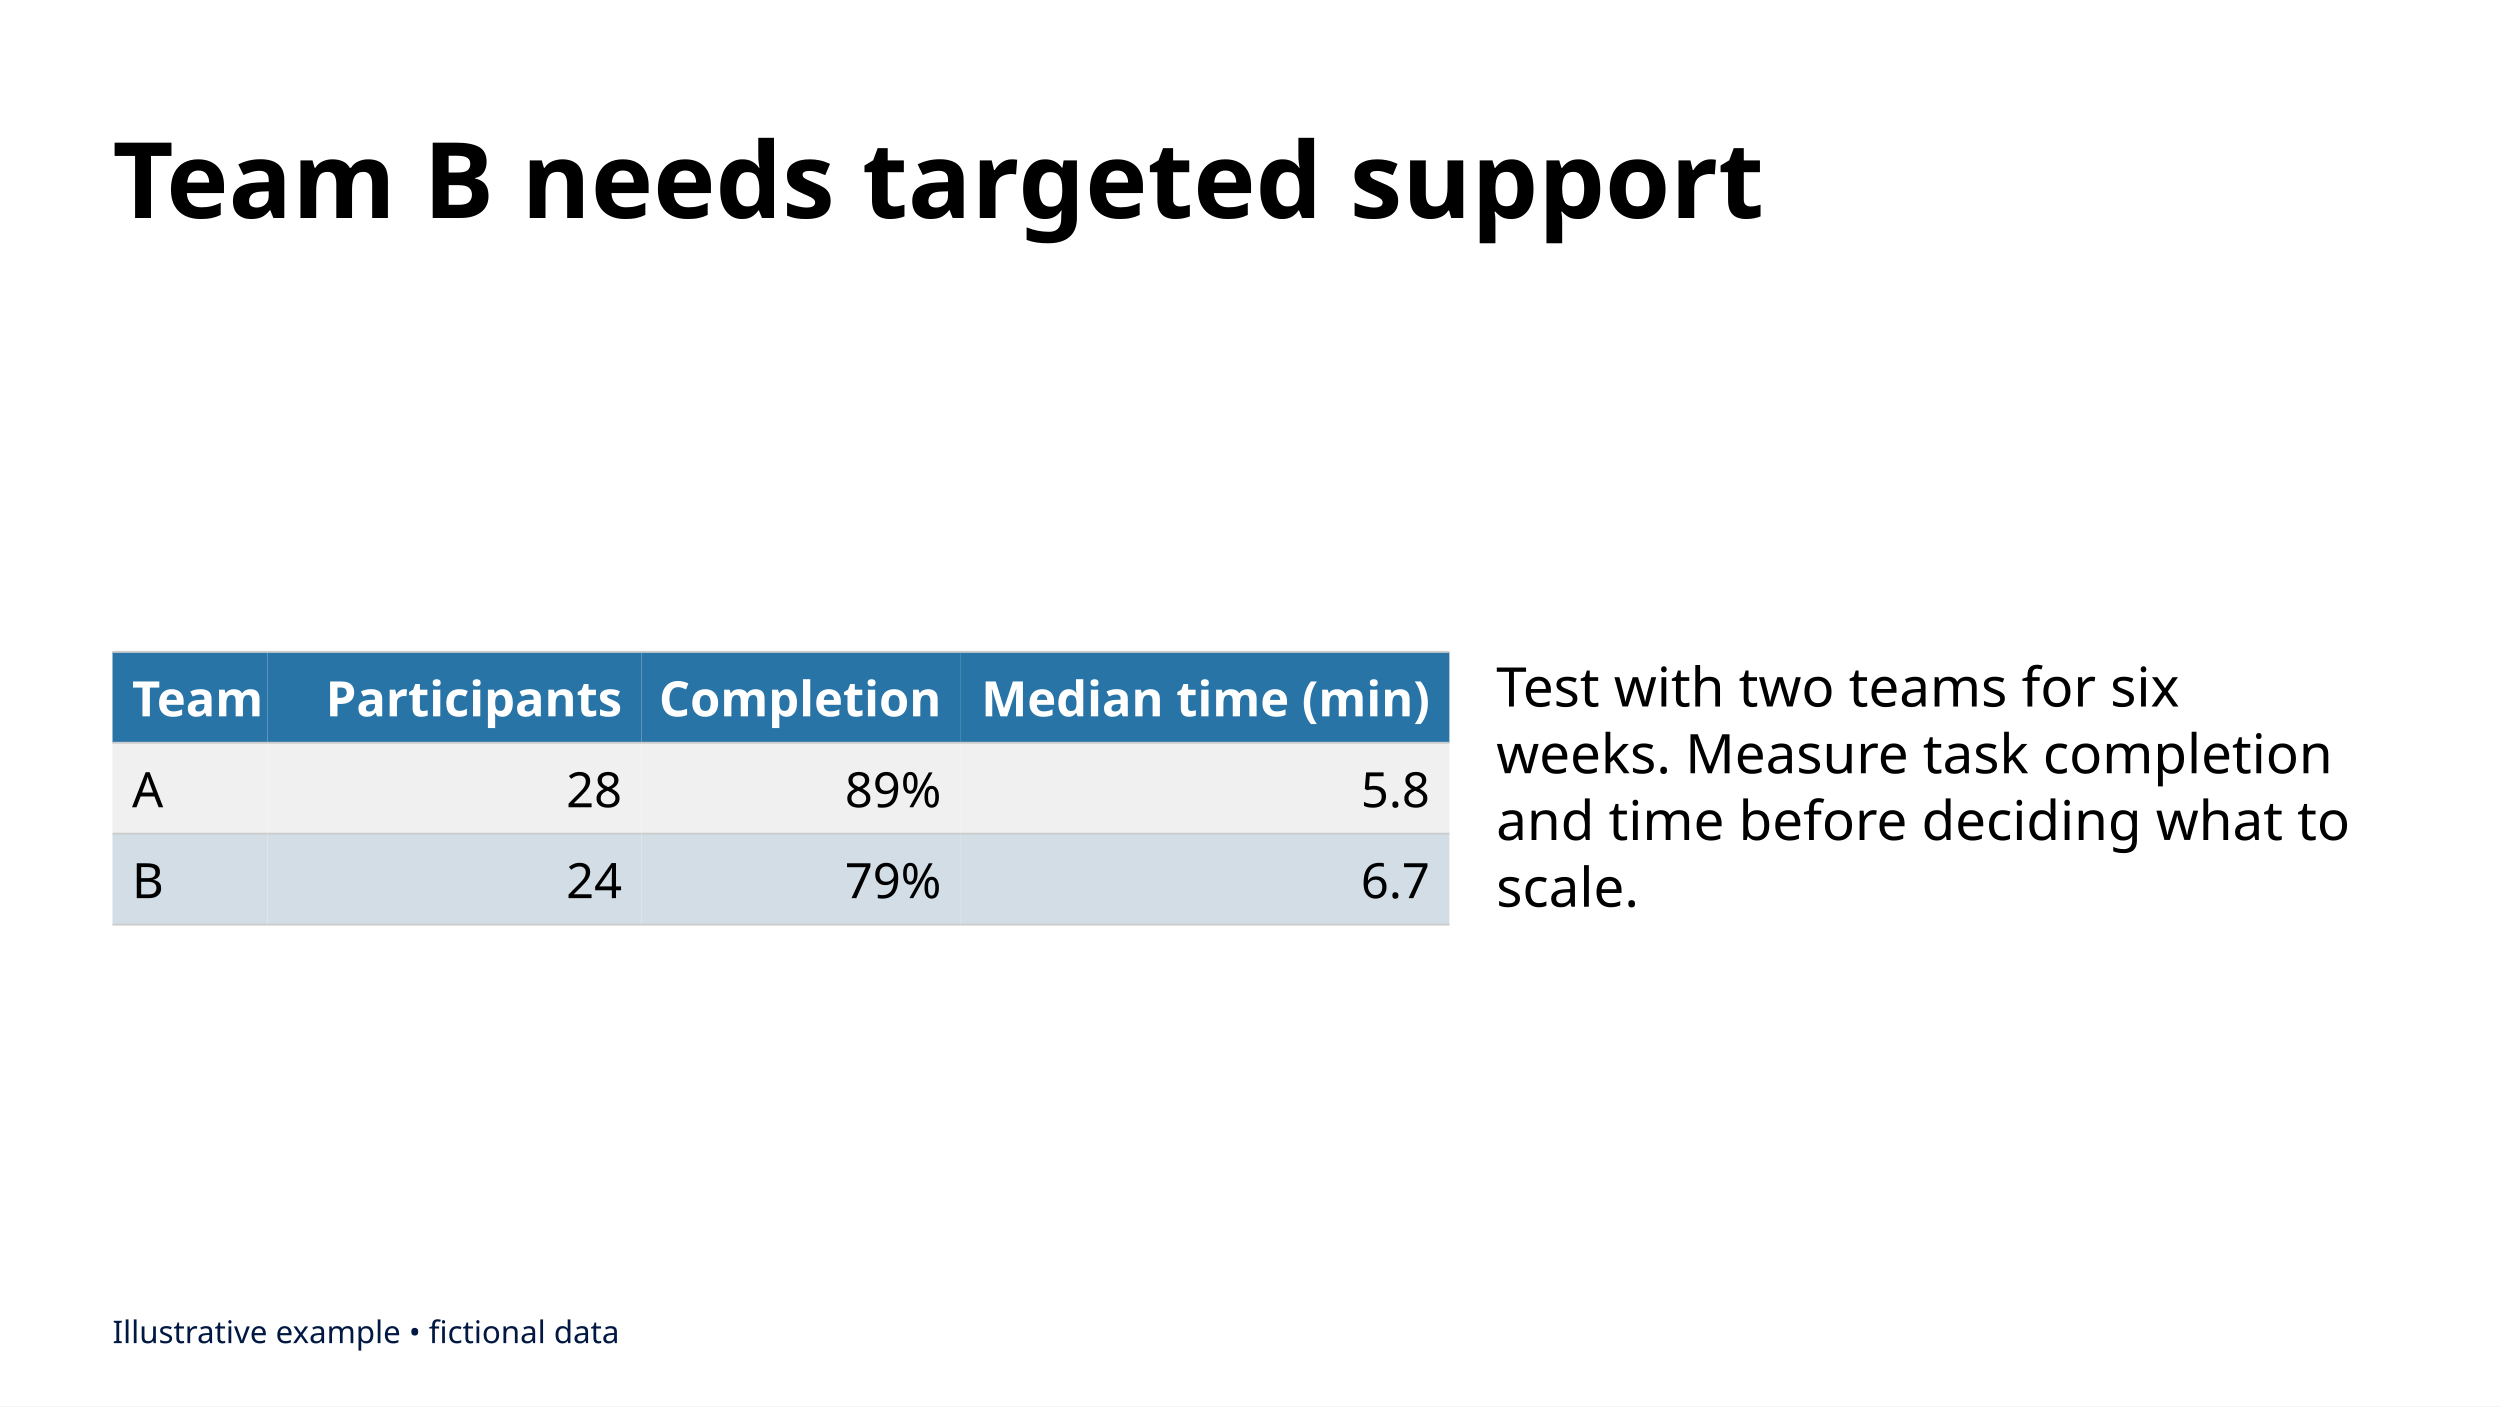
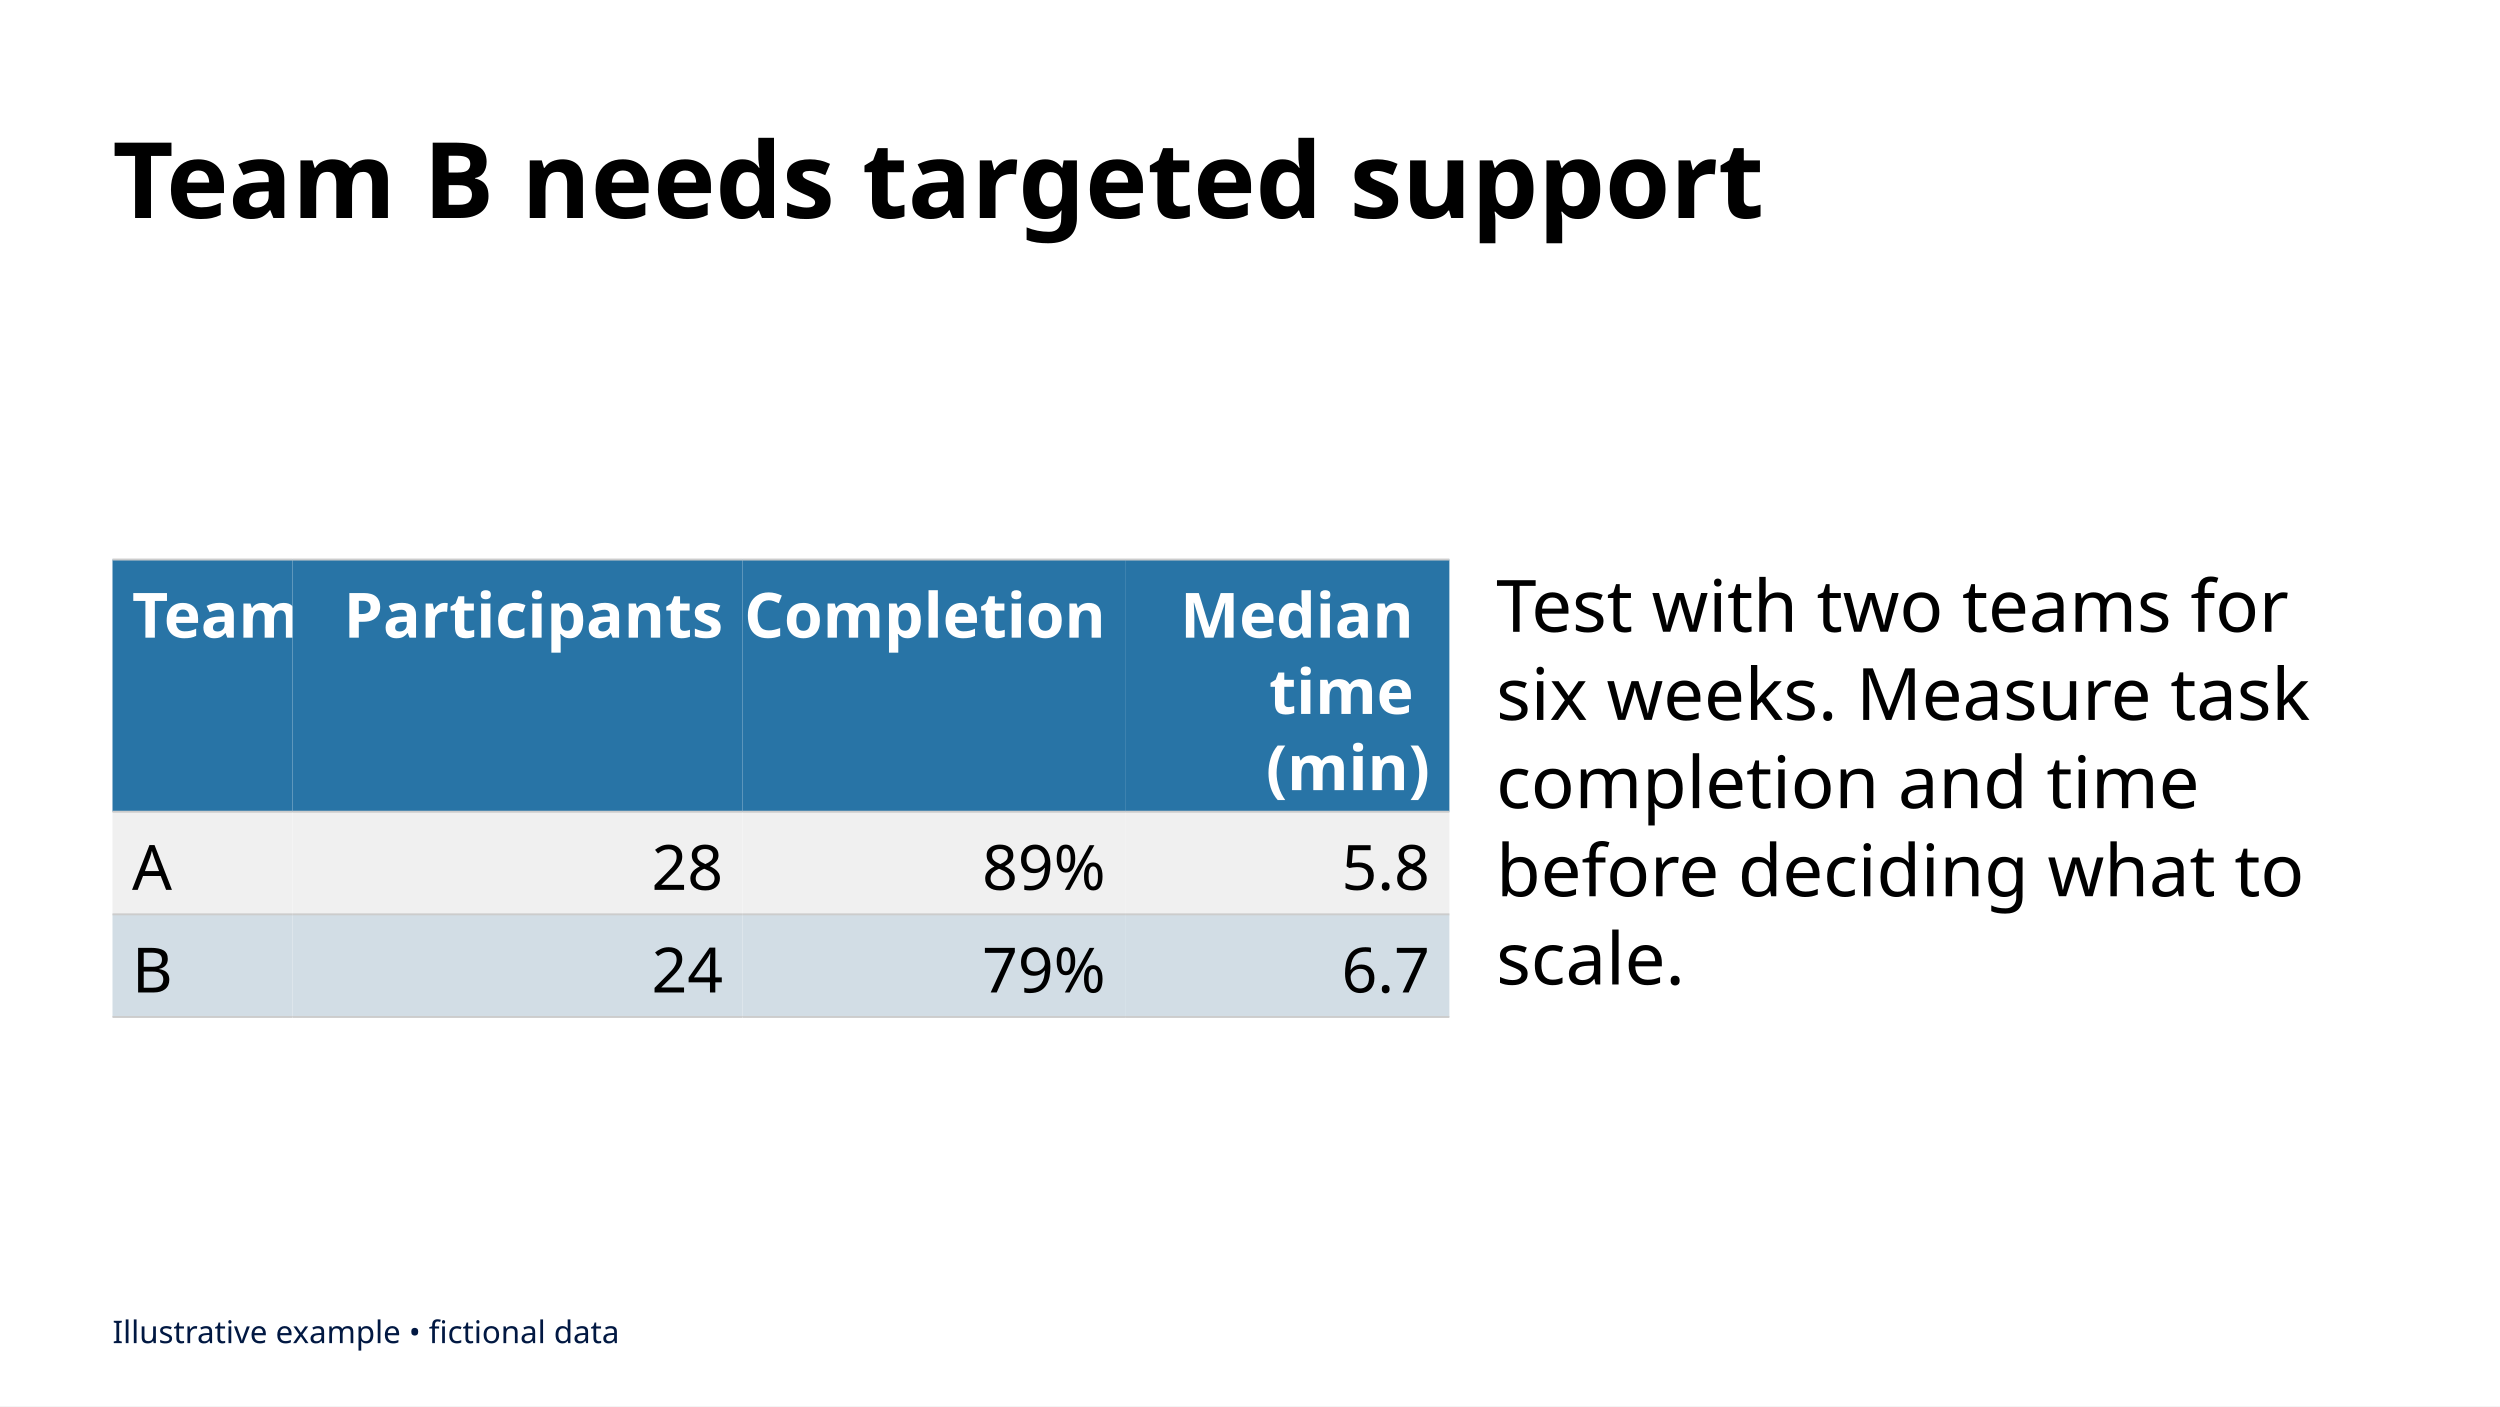
<svg xmlns="http://www.w3.org/2000/svg" aria-label="Team B needs targeted support" aria-roledescription="slide" height="720" role="group" viewBox="0 0 1280 720" width="1280">
  <rect aria-hidden="true" fill="#FFFFFF" height="720" opacity="1" width="1280" x="0" y="0" />
  <g>
    <text fill="#000000" font-family="Aptos Display, sans-serif" font-size="54" font-weight="700" style="white-space:pre" text-anchor="start" x="57.6" xml:space="preserve" y="111.6">Team B needs targeted support</text>
  </g>
  <g>
-     <rect aria-hidden="true" fill="#2874A6" height="46.547" width="79.398" x="57.6" y="333.76" />
+     <rect aria-hidden="true" fill="#2874A6" height="129.12" width="92.18" x="57.6" y="286.48" />
    <g>
-       <text fill="#FFFFFF" font-family="Aptos, sans-serif" font-size="25" font-weight="700" style="white-space:pre" text-anchor="start" x="67.6" xml:space="preserve" y="366.76">Team</text>
+       <text fill="#FFFFFF" font-family="Aptos, sans-serif" font-size="32" font-weight="700" style="white-space:pre" text-anchor="start" x="67.6" xml:space="preserve" y="326.48">Team</text>
    </g>
-     <rect aria-hidden="true" fill="#2874A6" height="46.547" width="191.488" x="136.998" y="333.76" />
+     <rect aria-hidden="true" fill="#2874A6" height="129.12" width="230.42" x="149.78" y="286.48" />
    <g>
-       <text fill="#FFFFFF" font-family="Aptos, sans-serif" font-size="25" font-weight="700" style="white-space:pre" text-anchor="end" x="318.486" xml:space="preserve" y="366.76">Participants</text>
+       <text fill="#FFFFFF" font-family="Aptos, sans-serif" font-size="32" font-weight="700" style="white-space:pre" text-anchor="end" x="370.2" xml:space="preserve" y="326.48">Participants</text>
    </g>
-     <rect aria-hidden="true" fill="#2874A6" height="46.547" width="163.466" x="328.486" y="333.76" />
+     <rect aria-hidden="true" fill="#2874A6" height="129.12" width="195.86" x="380.2" y="286.48" />
    <g>
-       <text fill="#FFFFFF" font-family="Aptos, sans-serif" font-size="25" font-weight="700" style="white-space:pre" text-anchor="end" x="481.952" xml:space="preserve" y="366.76">Completion</text>
+       <text fill="#FFFFFF" font-family="Aptos, sans-serif" font-size="32" font-weight="700" style="white-space:pre" text-anchor="end" x="566.06" xml:space="preserve" y="326.48">Completion</text>
    </g>
-     <rect aria-hidden="true" fill="#2874A6" height="46.547" width="250.128" x="491.952" y="333.76" />
+     <rect aria-hidden="true" fill="#2874A6" height="129.12" width="166.02" x="576.06" y="286.48" />
    <g>
-       <text fill="#FFFFFF" font-family="Aptos, sans-serif" font-size="25" font-weight="700" style="white-space:pre" text-anchor="end" x="732.08" xml:space="preserve" y="366.76">Median time (min)</text>
+       <text fill="#FFFFFF" font-family="Aptos, sans-serif" font-size="32" font-weight="700" style="white-space:pre" text-anchor="end" x="732.08" xml:space="preserve" y="326.48">Median </text>
+       <text fill="#FFFFFF" font-family="Aptos, sans-serif" font-size="32" font-weight="700" style="white-space:pre" text-anchor="end" x="732.08" xml:space="preserve" y="365.52">time </text>
+       <text fill="#FFFFFF" font-family="Aptos, sans-serif" font-size="32" font-weight="700" style="white-space:pre" text-anchor="end" x="732.08" xml:space="preserve" y="404.56">(min)</text>
    </g>
-     <rect aria-hidden="true" fill="#F0F0F0" height="46.547" width="79.398" x="57.6" y="380.307" />
+     <rect aria-hidden="true" fill="#F0F0F0" height="52.54" width="92.18" x="57.6" y="415.6" />
    <g>
-       <text fill="#000000" font-family="Aptos, sans-serif" font-size="25" font-weight="400" style="white-space:pre" text-anchor="start" x="67.6" xml:space="preserve" y="413.307">A</text>
+       <text fill="#000000" font-family="Aptos, sans-serif" font-size="32" font-weight="400" style="white-space:pre" text-anchor="start" x="67.6" xml:space="preserve" y="455.6">A</text>
    </g>
-     <rect aria-hidden="true" fill="#F0F0F0" height="46.547" width="191.488" x="136.998" y="380.307" />
+     <rect aria-hidden="true" fill="#F0F0F0" height="52.54" width="230.42" x="149.78" y="415.6" />
    <g>
-       <text fill="#000000" font-family="Aptos, sans-serif" font-size="25" font-weight="400" style="white-space:pre" text-anchor="end" x="318.486" xml:space="preserve" y="413.307">28</text>
+       <text fill="#000000" font-family="Aptos, sans-serif" font-size="32" font-weight="400" style="white-space:pre" text-anchor="end" x="370.2" xml:space="preserve" y="455.6">28</text>
    </g>
-     <rect aria-hidden="true" fill="#F0F0F0" height="46.547" width="163.466" x="328.486" y="380.307" />
+     <rect aria-hidden="true" fill="#F0F0F0" height="52.54" width="195.86" x="380.2" y="415.6" />
    <g>
-       <text fill="#000000" font-family="Aptos, sans-serif" font-size="25" font-weight="400" style="white-space:pre" text-anchor="end" x="481.952" xml:space="preserve" y="413.307">89%</text>
+       <text fill="#000000" font-family="Aptos, sans-serif" font-size="32" font-weight="400" style="white-space:pre" text-anchor="end" x="566.06" xml:space="preserve" y="455.6">89%</text>
    </g>
-     <rect aria-hidden="true" fill="#F0F0F0" height="46.547" width="250.128" x="491.952" y="380.307" />
+     <rect aria-hidden="true" fill="#F0F0F0" height="52.54" width="166.02" x="576.06" y="415.6" />
    <g>
-       <text fill="#000000" font-family="Aptos, sans-serif" font-size="25" font-weight="400" style="white-space:pre" text-anchor="end" x="732.08" xml:space="preserve" y="413.307">5.8</text>
+       <text fill="#000000" font-family="Aptos, sans-serif" font-size="32" font-weight="400" style="white-space:pre" text-anchor="end" x="732.08" xml:space="preserve" y="455.6">5.8</text>
    </g>
-     <rect aria-hidden="true" fill="#D2DDE5" height="46.547" width="79.398" x="57.6" y="426.853" />
+     <rect aria-hidden="true" fill="#D2DDE5" height="52.54" width="92.18" x="57.6" y="468.14" />
    <g>
-       <text fill="#000000" font-family="Aptos, sans-serif" font-size="25" font-weight="400" style="white-space:pre" text-anchor="start" x="67.6" xml:space="preserve" y="459.853">B</text>
+       <text fill="#000000" font-family="Aptos, sans-serif" font-size="32" font-weight="400" style="white-space:pre" text-anchor="start" x="67.6" xml:space="preserve" y="508.14">B</text>
    </g>
-     <rect aria-hidden="true" fill="#D2DDE5" height="46.547" width="191.488" x="136.998" y="426.853" />
+     <rect aria-hidden="true" fill="#D2DDE5" height="52.54" width="230.42" x="149.78" y="468.14" />
    <g>
-       <text fill="#000000" font-family="Aptos, sans-serif" font-size="25" font-weight="400" style="white-space:pre" text-anchor="end" x="318.486" xml:space="preserve" y="459.853">24</text>
+       <text fill="#000000" font-family="Aptos, sans-serif" font-size="32" font-weight="400" style="white-space:pre" text-anchor="end" x="370.2" xml:space="preserve" y="508.14">24</text>
    </g>
-     <rect aria-hidden="true" fill="#D2DDE5" height="46.547" width="163.466" x="328.486" y="426.853" />
+     <rect aria-hidden="true" fill="#D2DDE5" height="52.54" width="195.86" x="380.2" y="468.14" />
    <g>
-       <text fill="#000000" font-family="Aptos, sans-serif" font-size="25" font-weight="400" style="white-space:pre" text-anchor="end" x="481.952" xml:space="preserve" y="459.853">79%</text>
+       <text fill="#000000" font-family="Aptos, sans-serif" font-size="32" font-weight="400" style="white-space:pre" text-anchor="end" x="566.06" xml:space="preserve" y="508.14">79%</text>
    </g>
-     <rect aria-hidden="true" fill="#D2DDE5" height="46.547" width="250.128" x="491.952" y="426.853" />
+     <rect aria-hidden="true" fill="#D2DDE5" height="52.54" width="166.02" x="576.06" y="468.14" />
    <g>
-       <text fill="#000000" font-family="Aptos, sans-serif" font-size="25" font-weight="400" style="white-space:pre" text-anchor="end" x="732.08" xml:space="preserve" y="459.853">6.7</text>
+       <text fill="#000000" font-family="Aptos, sans-serif" font-size="32" font-weight="400" style="white-space:pre" text-anchor="end" x="732.08" xml:space="preserve" y="508.14">6.7</text>
    </g>
-     <line aria-hidden="true" stroke="#CCCCCC" stroke-width="1" x1="57.6" x2="136.998" y1="333.76" y2="333.76" />
-     <line aria-hidden="true" stroke="#CCCCCC" stroke-width="1" x1="57.6" x2="136.998" y1="380.307" y2="380.307" />
-     <line aria-hidden="true" stroke="#CCCCCC" stroke-width="1" x1="136.998" x2="328.486" y1="333.76" y2="333.76" />
-     <line aria-hidden="true" stroke="#CCCCCC" stroke-width="1" x1="136.998" x2="328.486" y1="380.307" y2="380.307" />
-     <line aria-hidden="true" stroke="#CCCCCC" stroke-width="1" x1="328.486" x2="491.952" y1="333.76" y2="333.76" />
-     <line aria-hidden="true" stroke="#CCCCCC" stroke-width="1" x1="328.486" x2="491.952" y1="380.307" y2="380.307" />
-     <line aria-hidden="true" stroke="#CCCCCC" stroke-width="1" x1="491.952" x2="742.08" y1="333.76" y2="333.76" />
-     <line aria-hidden="true" stroke="#CCCCCC" stroke-width="1" x1="491.952" x2="742.08" y1="380.307" y2="380.307" />
-     <line aria-hidden="true" stroke="#CCCCCC" stroke-width="1" x1="57.6" x2="136.998" y1="426.853" y2="426.853" />
-     <line aria-hidden="true" stroke="#CCCCCC" stroke-width="1" x1="136.998" x2="328.486" y1="426.853" y2="426.853" />
-     <line aria-hidden="true" stroke="#CCCCCC" stroke-width="1" x1="328.486" x2="491.952" y1="426.853" y2="426.853" />
-     <line aria-hidden="true" stroke="#CCCCCC" stroke-width="1" x1="491.952" x2="742.08" y1="426.853" y2="426.853" />
-     <line aria-hidden="true" stroke="#CCCCCC" stroke-width="1" x1="57.6" x2="136.998" y1="473.4" y2="473.4" />
-     <line aria-hidden="true" stroke="#CCCCCC" stroke-width="1" x1="136.998" x2="328.486" y1="473.4" y2="473.4" />
-     <line aria-hidden="true" stroke="#CCCCCC" stroke-width="1" x1="328.486" x2="491.952" y1="473.4" y2="473.4" />
-     <line aria-hidden="true" stroke="#CCCCCC" stroke-width="1" x1="491.952" x2="742.08" y1="473.4" y2="473.4" />
+     <line aria-hidden="true" stroke="#CCCCCC" stroke-width="1" x1="57.6" x2="149.78" y1="286.48" y2="286.48" />
+     <line aria-hidden="true" stroke="#CCCCCC" stroke-width="1" x1="57.6" x2="149.78" y1="415.6" y2="415.6" />
+     <line aria-hidden="true" stroke="#CCCCCC" stroke-width="1" x1="149.78" x2="380.2" y1="286.48" y2="286.48" />
+     <line aria-hidden="true" stroke="#CCCCCC" stroke-width="1" x1="149.78" x2="380.2" y1="415.6" y2="415.6" />
+     <line aria-hidden="true" stroke="#CCCCCC" stroke-width="1" x1="380.2" x2="576.06" y1="286.48" y2="286.48" />
+     <line aria-hidden="true" stroke="#CCCCCC" stroke-width="1" x1="380.2" x2="576.06" y1="415.6" y2="415.6" />
+     <line aria-hidden="true" stroke="#CCCCCC" stroke-width="1" x1="576.06" x2="742.08" y1="286.48" y2="286.48" />
+     <line aria-hidden="true" stroke="#CCCCCC" stroke-width="1" x1="576.06" x2="742.08" y1="415.6" y2="415.6" />
+     <line aria-hidden="true" stroke="#CCCCCC" stroke-width="1" x1="57.6" x2="149.78" y1="468.14" y2="468.14" />
+     <line aria-hidden="true" stroke="#CCCCCC" stroke-width="1" x1="149.78" x2="380.2" y1="468.14" y2="468.14" />
+     <line aria-hidden="true" stroke="#CCCCCC" stroke-width="1" x1="380.2" x2="576.06" y1="468.14" y2="468.14" />
+     <line aria-hidden="true" stroke="#CCCCCC" stroke-width="1" x1="576.06" x2="742.08" y1="468.14" y2="468.14" />
+     <line aria-hidden="true" stroke="#CCCCCC" stroke-width="1" x1="57.6" x2="149.78" y1="520.68" y2="520.68" />
+     <line aria-hidden="true" stroke="#CCCCCC" stroke-width="1" x1="149.78" x2="380.2" y1="520.68" y2="520.68" />
+     <line aria-hidden="true" stroke="#CCCCCC" stroke-width="1" x1="380.2" x2="576.06" y1="520.68" y2="520.68" />
+     <line aria-hidden="true" stroke="#CCCCCC" stroke-width="1" x1="576.06" x2="742.08" y1="520.68" y2="520.68" />
  </g>
  <g>
-     <text fill="#000000" font-family="Aptos, sans-serif" font-size="28" font-weight="400" style="white-space:pre" text-anchor="start" x="766.08" xml:space="preserve" y="361.76">Test with two teams for six </text>
-     <text fill="#000000" font-family="Aptos, sans-serif" font-size="28" font-weight="400" style="white-space:pre" text-anchor="start" x="766.08" xml:space="preserve" y="395.92">weeks. Measure task completion </text>
-     <text fill="#000000" font-family="Aptos, sans-serif" font-size="28" font-weight="400" style="white-space:pre" text-anchor="start" x="766.08" xml:space="preserve" y="430.08">and time before deciding what to </text>
-     <text fill="#000000" font-family="Aptos, sans-serif" font-size="28" font-weight="400" style="white-space:pre" text-anchor="start" x="766.08" xml:space="preserve" y="464.24">scale.</text>
+     <text fill="#000000" font-family="Aptos, sans-serif" font-size="37" font-weight="400" style="white-space:pre" text-anchor="start" x="766.08" xml:space="preserve" y="323.48">Test with two teams for </text>
+     <text fill="#000000" font-family="Aptos, sans-serif" font-size="37" font-weight="400" style="white-space:pre" text-anchor="start" x="766.08" xml:space="preserve" y="368.62">six weeks. Measure task </text>
+     <text fill="#000000" font-family="Aptos, sans-serif" font-size="37" font-weight="400" style="white-space:pre" text-anchor="start" x="766.08" xml:space="preserve" y="413.76">completion and time </text>
+     <text fill="#000000" font-family="Aptos, sans-serif" font-size="37" font-weight="400" style="white-space:pre" text-anchor="start" x="766.08" xml:space="preserve" y="458.9">before deciding what to </text>
+     <text fill="#000000" font-family="Aptos, sans-serif" font-size="37" font-weight="400" style="white-space:pre" text-anchor="start" x="766.08" xml:space="preserve" y="504.04">scale.</text>
  </g>
  <g />
  <g>
    <g>
      <g>
        <text fill="#011842" font-family="Aptos, sans-serif" font-size="16" font-weight="400" style="white-space:pre" text-anchor="start" x="57.6" xml:space="preserve" y="687.68">Illustrative example • fictional data</text>
      </g>
    </g>
  </g>
</svg>
